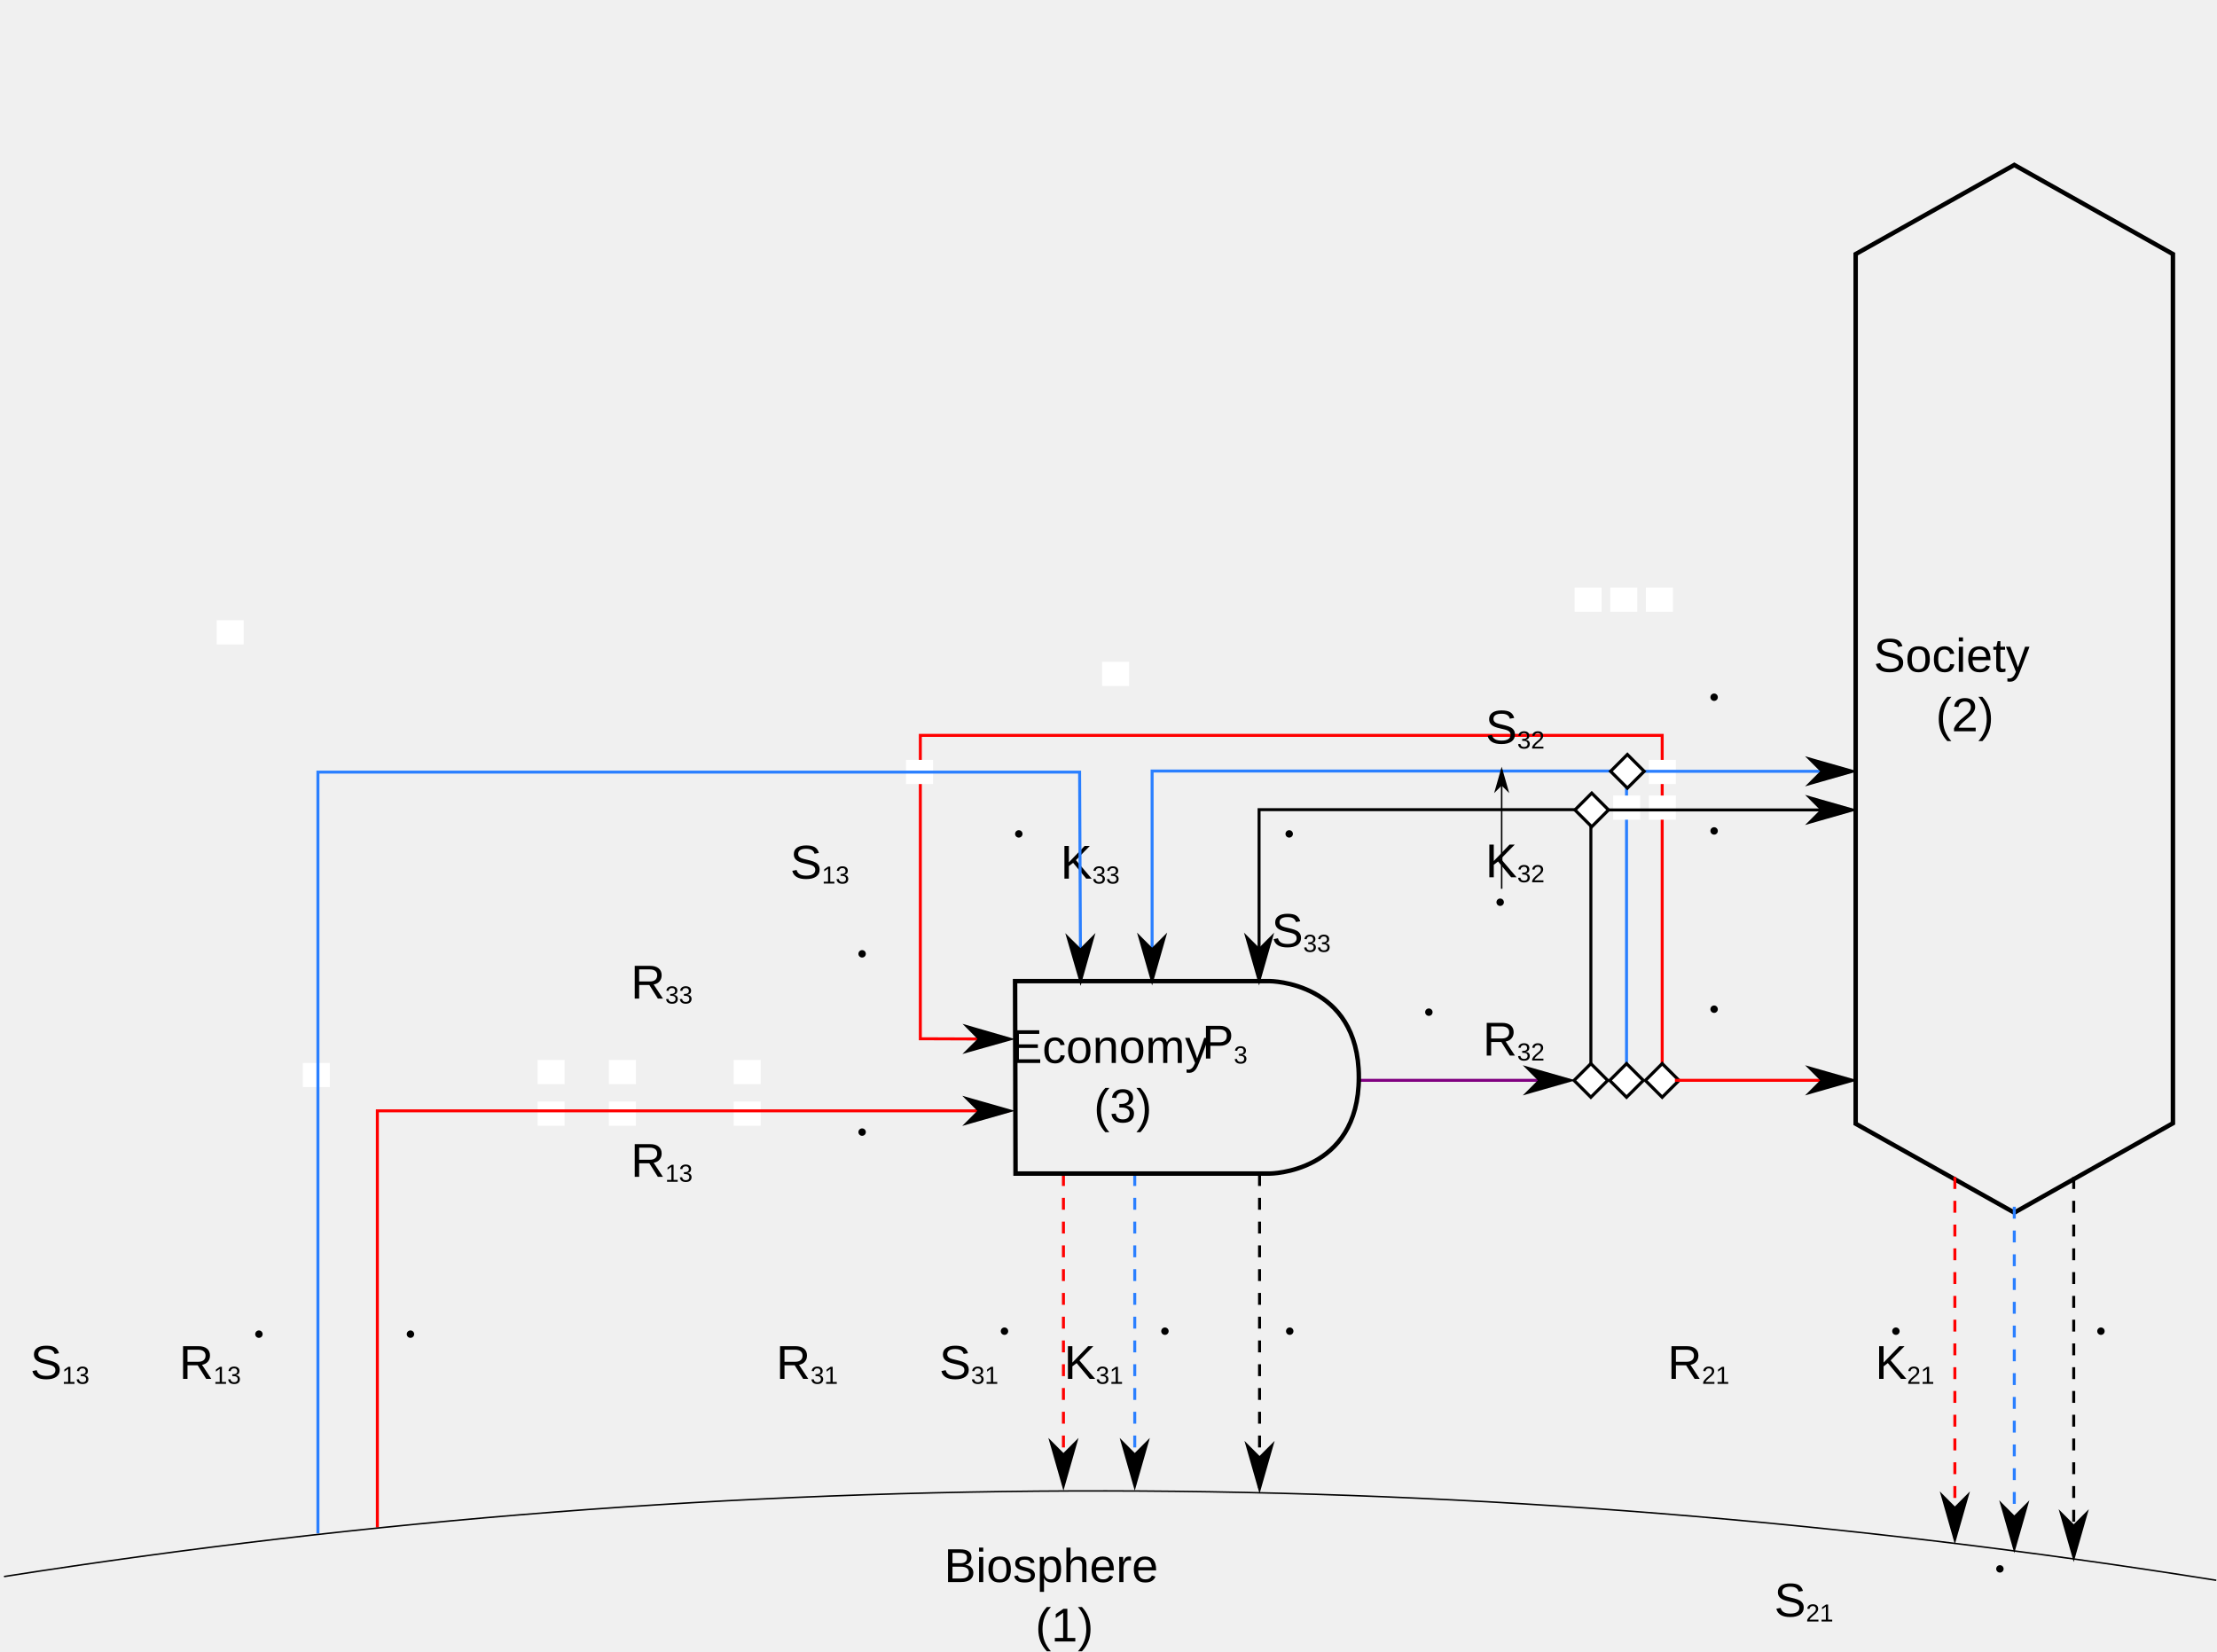
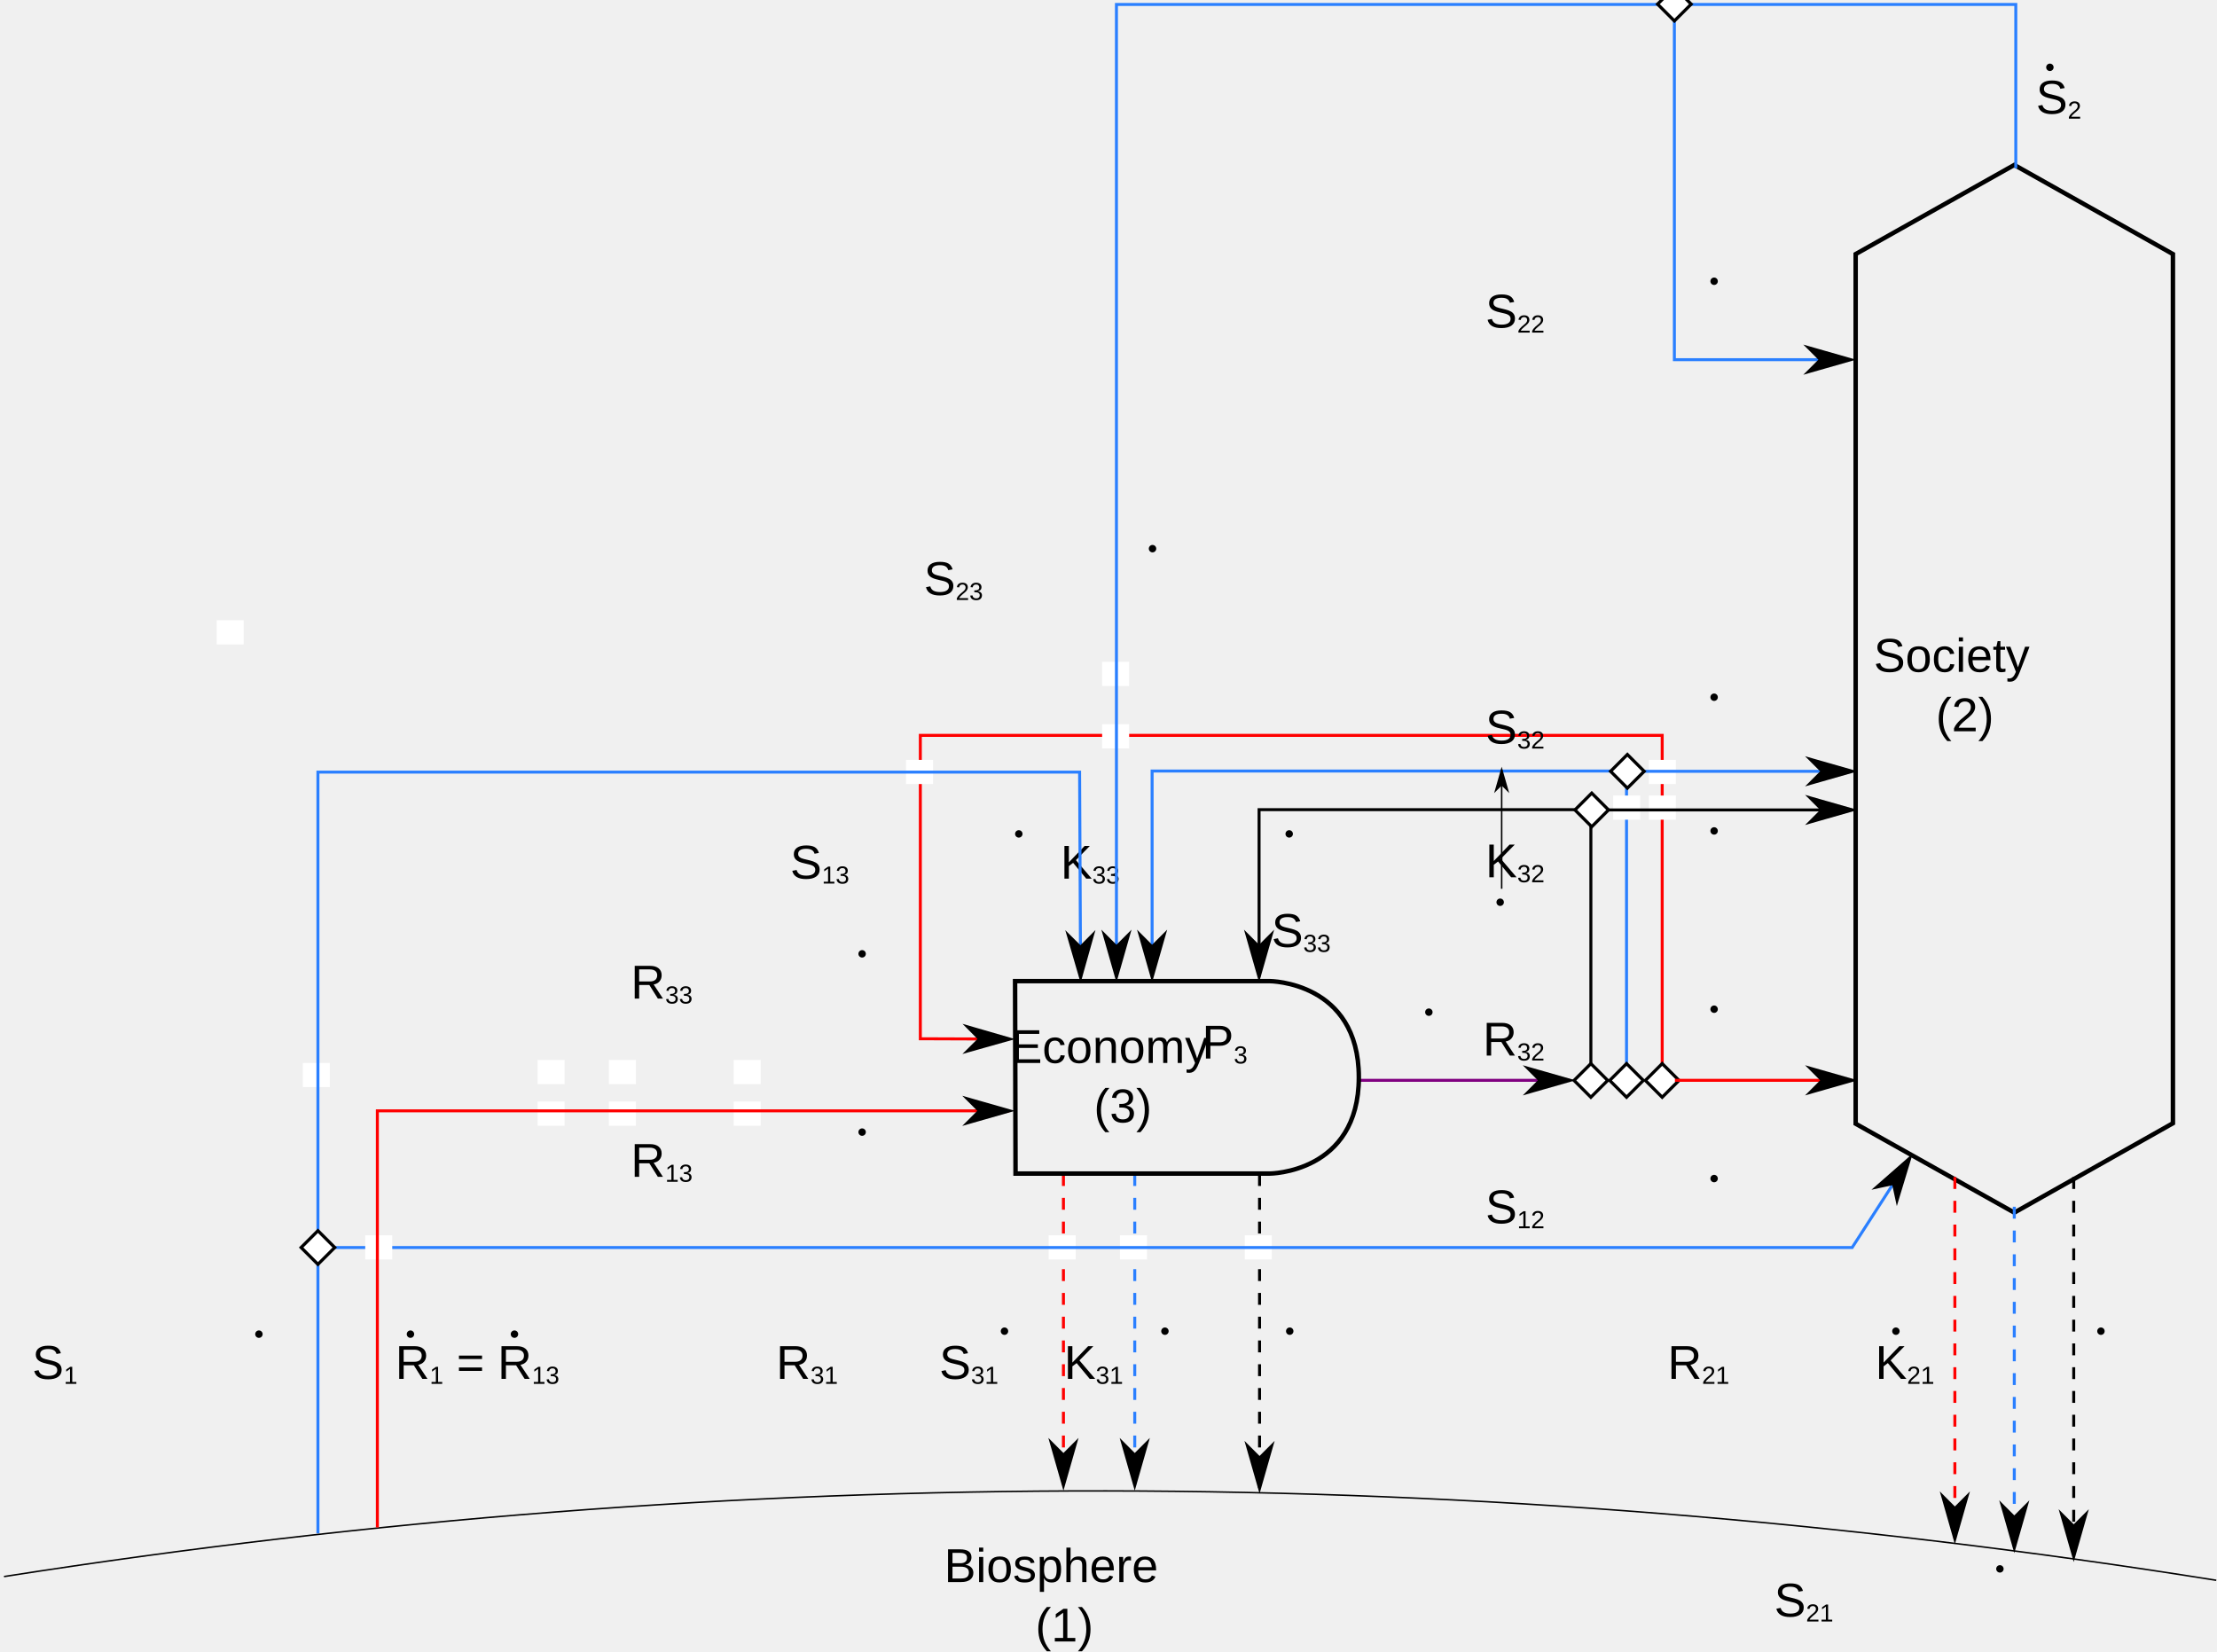
<svg xmlns="http://www.w3.org/2000/svg" version="1.1" width="1492.215" height="1111.64" id="svg2" xml:space="preserve">
  <defs id="defs6">
    <marker orient="auto" refY="0" refX="0" id="Arrow1Lstart" style="overflow:visible">
      <path id="path4143" d="M 0,0 5,-5 -12.5,0 5,5 0,0 z" style="fill-rule:evenodd;stroke:#000000;stroke-width:1pt;marker-start:none" transform="matrix(0.8,0,0,0.8,10,0)" />
    </marker>
    <marker orient="auto" refY="0" refX="0" id="Arrow1Lend" style="overflow:visible">
      <path id="path4132" d="M 0,0 5,-5 -12.5,0 5,5 0,0 z" style="fill-rule:evenodd;stroke:#000000;stroke-width:1pt;marker-start:none" transform="matrix(-0.8,0,0,-0.8,-10,0)" />
    </marker>
    <marker style="overflow:visible" id="InfiniteLineStart" refX="0" refY="0" orient="auto">
      <g id="g4065" transform="translate(-13,0)">
        <circle d="M 3.8,0 C 3.8,0.442 3.442,0.8 3,0.8 2.558,0.8 2.2,0.442 2.2,0 c 0,-0.442 0.358,-0.8 0.8,-0.8 0.442,0 0.8,0.358 0.8,0.8 z" id="circle4067" r="0.8" cy="0" cx="3" />
        <circle d="M 7.3,0 C 7.3,0.442 6.942,0.8 6.5,0.8 6.058,0.8 5.7,0.442 5.7,0 c 0,-0.442 0.358,-0.8 0.8,-0.8 0.442,0 0.8,0.358 0.8,0.8 z" id="circle4069" r="0.8" cy="0" cx="6.5" />
        <circle d="M 10.8,0 C 10.8,0.442 10.442,0.8 10,0.8 9.558,0.8 9.2,0.442 9.2,0 c 0,-0.442 0.358,-0.8 0.8,-0.8 0.442,0 0.8,0.358 0.8,0.8 z" id="circle4071" r="0.8" cy="0" cx="10" />
      </g>
    </marker>
    <marker orient="auto" refY="0" refX="0" id="InfiniteLineStart-3" style="overflow:visible">
      <g transform="translate(-13,0)" id="g4065-9">
        <circle cx="3" cy="0" r="0.8" id="circle4067-9" d="M 3.8,0 C 3.8,0.442 3.442,0.8 3,0.8 2.558,0.8 2.2,0.442 2.2,0 c 0,-0.442 0.358,-0.8 0.8,-0.8 0.442,0 0.8,0.358 0.8,0.8 z" />
        <circle cx="6.5" cy="0" r="0.8" id="circle4069-7" d="M 7.3,0 C 7.3,0.442 6.942,0.8 6.5,0.8 6.058,0.8 5.7,0.442 5.7,0 c 0,-0.442 0.358,-0.8 0.8,-0.8 0.442,0 0.8,0.358 0.8,0.8 z" />
        <circle cx="10" cy="0" r="0.8" id="circle4071-0" d="M 10.8,0 C 10.8,0.442 10.442,0.8 10,0.8 9.558,0.8 9.2,0.442 9.2,0 c 0,-0.442 0.358,-0.8 0.8,-0.8 0.442,0 0.8,0.358 0.8,0.8 z" />
      </g>
    </marker>
    <marker style="overflow:visible" id="Arrow1Lend-0" refX="0" refY="0" orient="auto">
      <path transform="matrix(-0.8,0,0,-0.8,-10,0)" style="fill-rule:evenodd;stroke:#000000;stroke-width:1pt;marker-start:none" d="M 0,0 5,-5 -12.5,0 5,5 0,0 z" id="path4132-2" />
    </marker>
    <marker style="overflow:visible" id="Arrow1Lstart-7" refX="0" refY="0" orient="auto">
      <path transform="matrix(0.8,0,0,0.8,10,0)" style="fill-rule:evenodd;stroke:#000000;stroke-width:1pt;marker-start:none" d="M 0,0 5,-5 -12.5,0 5,5 0,0 z" id="path4143-9" />
    </marker>
    <marker style="overflow:visible" id="EmptyDiamondL" refX="0" refY="0" orient="auto">
      <path transform="scale(0.8,0.8)" style="fill:#ffffff;fill-rule:evenodd;stroke:#000000;stroke-width:1pt;marker-start:none" d="M 0,-7.071 -7.071,0 0,7.071 7.071,0 0,-7.071 z" id="path4169" />
    </marker>
    <marker orient="auto" refY="0" refX="0" id="InfiniteLineStart-0" style="overflow:visible">
      <g transform="translate(-13,0)" id="g4065-5">
        <circle cx="3" cy="0" r="0.8" id="circle4067-6" d="M 3.8,0 C 3.8,0.442 3.442,0.8 3,0.8 2.558,0.8 2.2,0.442 2.2,0 c 0,-0.442 0.358,-0.8 0.8,-0.8 0.442,0 0.8,0.358 0.8,0.8 z" />
        <circle cx="6.5" cy="0" r="0.8" id="circle4069-78" d="M 7.3,0 C 7.3,0.442 6.942,0.8 6.5,0.8 6.058,0.8 5.7,0.442 5.7,0 c 0,-0.442 0.358,-0.8 0.8,-0.8 0.442,0 0.8,0.358 0.8,0.8 z" />
        <circle cx="10" cy="0" r="0.8" id="circle4071-06" d="M 10.8,0 C 10.8,0.442 10.442,0.8 10,0.8 9.558,0.8 9.2,0.442 9.2,0 c 0,-0.442 0.358,-0.8 0.8,-0.8 0.442,0 0.8,0.358 0.8,0.8 z" />
      </g>
    </marker>
    <marker style="overflow:visible" id="Arrow1Lend-7" refX="0" refY="0" orient="auto">
      <path transform="matrix(-0.8,0,0,-0.8,-10,0)" style="fill-rule:evenodd;stroke:#000000;stroke-width:1pt;marker-start:none" d="M 0,0 5,-5 -12.5,0 5,5 0,0 z" id="path4132-0" />
    </marker>
    <marker style="overflow:visible" id="Arrow1Lstart-0" refX="0" refY="0" orient="auto">
      <path transform="matrix(0.8,0,0,0.8,10,0)" style="fill-rule:evenodd;stroke:#000000;stroke-width:1pt;marker-start:none" d="M 0,0 5,-5 -12.5,0 5,5 0,0 z" id="path4143-5" />
    </marker>
  </defs>
  <g transform="matrix(1.25,0,0,-1.25,862.4153,701.1359)" id="g10">
    <g id="g12">
      <path id="path3114" d="m 205.095,-20.901 0,185.81 -399.462,0 0,-163.372 48,-0.172" style="fill:none;stroke:#ff0000;stroke-width:1.6;stroke-linecap:butt;stroke-linejoin:miter;stroke-opacity:1;marker-start:url(#EmptyDiamondL);marker-end:url(#Arrow1Lend)" />
-       <path style="fill:none;stroke:#2a7fff;stroke-width:1.6;stroke-linecap:butt;stroke-linejoin:miter;stroke-opacity:1;marker-start:url(#EmptyDiamondL);marker-end:url(#Arrow1Lend)" d="m 185.895,-20.901 0,166.61 -255.462,0 0,-112.344" id="path3112" />
+       <path style="fill:none;stroke:#2a7fff;stroke-width:1.6;stroke-linecap:butt;stroke-linejoin:miter;stroke-opacity:1;marker-start:url(#EmptyDiamondL);marker-end:url(#Arrow1Lend)" d="m 185.895,-20.901 0,166.61 -255.462,0 0,-110.744" id="path3112" />
      <rect style="fill:#ffffff;fill-opacity:1;stroke:none" id="rect5371" width="14.543" height="13.012" x="-400.47" y="9.886" transform="scale(1,-1)" />
      <rect transform="scale(1,-1)" y="9.886" x="-362.07" height="13.012" width="14.543" id="rect5373" style="fill:#ffffff;fill-opacity:1;stroke:none" />
      <rect style="fill:#ffffff;fill-opacity:1;stroke:none" id="rect5375" width="14.543" height="13.012" x="-294.87" y="9.886" transform="scale(1,-1)" />
      <rect transform="scale(1,-1)" y="32.286" x="-400.47" height="13.012" width="14.543" id="rect5377" style="fill:#ffffff;fill-opacity:1;stroke:none" />
      <rect style="fill:#ffffff;fill-opacity:1;stroke:none" id="rect5379" width="14.543" height="13.012" x="-362.07" y="32.286" transform="scale(1,-1)" />
      <rect transform="scale(1,-1)" y="32.286" x="-294.87" height="13.012" width="14.543" id="rect5381" style="fill:#ffffff;fill-opacity:1;stroke:none" />
      <rect transform="scale(1,-1)" y="11.486" x="-526.87" height="13.012" width="14.543" id="rect5369" style="fill:#ffffff;fill-opacity:1;stroke:none" />
      <rect style="fill:#ffffff;fill-opacity:1;stroke:none" id="rect5367" width="14.543" height="13.012" x="-573.27" y="-226.914" transform="scale(1,-1)" />
      <path d="m 211.957,-20.841 95.394,0" id="path6395" style="fill:none;stroke:#ff0000;stroke-width:1.6;stroke-linecap:butt;stroke-linejoin:miter;stroke-miterlimit:4;stroke-opacity:1;stroke-dasharray:none;marker-end:url(#Arrow1Lend-7)" />
      <rect transform="scale(1,-1)" y="-132.514" x="178.73" height="13.012" width="14.543" id="rect4281" style="fill:#ffffff;fill-opacity:1;stroke:none" />
      <rect style="fill:#ffffff;fill-opacity:1;stroke:none" id="rect4279" width="14.543" height="13.012" x="197.93" y="-132.514" transform="scale(1,-1)" />
      <rect transform="scale(1,-1)" y="-151.714" x="197.93" height="13.012" width="14.543" id="rect4277" style="fill:#ffffff;fill-opacity:1;stroke:none" />
      <rect style="fill:#ffffff;fill-opacity:1;stroke:none" id="rect4275" width="18.179" height="16.265" x="544.414" y="226.759" transform="matrix(0.8,0,0,-0.8,-637.6017,333.1218)" />
      <text transform="scale(1,-1)" id="text4115" y="291.016" x="-91.893" style="font-size:25.6px;font-style:normal;font-variant:normal;font-weight:normal;font-stretch:normal;text-align:center;line-height:125%;letter-spacing:0px;word-spacing:0px;text-anchor:middle;fill:#000000;fill-opacity:1;stroke:none;font-family:Arial;-inkscape-font-specification:Arial" xml:space="preserve">
        <tspan y="291.016" x="-91.893" id="tspan4117">Biosphere</tspan>
        <tspan y="323.016" x="-91.893" id="tspan4119">(1)</tspan>
      </text>
-       <path id="path3349" d="m -146.475,-37.278 -340.262,0 0,-224.344" style="fill:none;stroke:#ff0000;stroke-width:1.6;stroke-linecap:butt;stroke-linejoin:miter;stroke-opacity:1;marker-start:url(#Arrow1Lstart);marker-end:none" />
-       <text transform="scale(1,-1)" id="text4782" y="181.615" x="-446.362" style="font-size:25.6px;font-style:normal;font-variant:normal;font-weight:normal;font-stretch:normal;text-align:end;line-height:125%;letter-spacing:0px;word-spacing:0px;text-anchor:end;fill:#000000;fill-opacity:1;stroke:none;font-family:Arial;-inkscape-font-specification:Arial" xml:space="preserve">
-         <tspan id="tspan3042" x="-446.362" y="181.615">R<tspan style="font-size:52%;baseline-shift:sub" id="tspan3044">13</tspan>
+       <text transform="scale(1,-1)" id="text4782" y="181.615" x="-477.059" style="font-size:25.6px;font-style:normal;font-variant:normal;font-weight:normal;font-stretch:normal;text-align:start;line-height:125%;letter-spacing:0px;word-spacing:0px;text-anchor:start;fill:#000000;fill-opacity:1;stroke:none;font-family:Arial;-inkscape-font-specification:Arial" xml:space="preserve">
+         <tspan id="tspan3042" x="-477.059" y="181.615">R<tspan style="font-size:52%;baseline-shift:sub" id="tspan4207">1</tspan> = R<tspan style="font-size:52%;text-align:start;text-anchor:start;baseline-shift:sub" id="tspan3044">13</tspan>
        </tspan>
      </text>
      <path transform="matrix(0.07404241,0,0,-0.1031305,-455.4258,-131.7017)" d="m -155.143,250.419 c 0,10.71 -12.093,19.393 -27.012,19.393 -14.918,0 -27.012,-8.682 -27.012,-19.393 0,-10.71 12.093,-19.393 27.012,-19.393 14.918,0 27.012,8.682 27.012,19.393 z" id="path4796" style="fill:#000000;fill-opacity:1;stroke:none" />
      <text xml:space="preserve" style="font-size:25.6px;font-style:normal;font-variant:normal;font-weight:normal;font-stretch:normal;text-align:end;line-height:125%;letter-spacing:0px;word-spacing:0px;text-anchor:end;fill:#000000;fill-opacity:1;stroke:none;font-family:Arial;-inkscape-font-specification:Arial" x="-203.162" y="72.815" id="text4806" transform="scale(1,-1)">
        <tspan id="tspan4808" x="-203.162" y="72.815">R<tspan style="font-size:52%;baseline-shift:sub" id="tspan4810">13</tspan>
        </tspan>
      </text>
      <path style="fill:#000000;fill-opacity:1;stroke:none" id="path4812" d="m -155.143,250.419 c 0,10.71 -12.093,19.393 -27.012,19.393 -14.918,0 -27.012,-8.682 -27.012,-19.393 0,-10.71 12.093,-19.393 27.012,-19.393 14.918,0 27.012,8.682 27.012,19.393 z" transform="matrix(0.07404241,0,0,-0.1031305,-212.2258,-22.90169)" />
      <text xml:space="preserve" style="font-size:25.6px;font-style:normal;font-variant:normal;font-weight:normal;font-stretch:normal;text-align:center;line-height:125%;letter-spacing:0px;word-spacing:0px;text-anchor:middle;fill:#000000;fill-opacity:1;stroke:none;font-family:Arial;-inkscape-font-specification:Arial" x="392.962" y="-199.124" id="text3119" transform="scale(1,-1)">
        <tspan id="tspan3123" x="392.962" y="-199.124">Society</tspan>
        <tspan id="tspan3125" x="392.962" y="-167.124">(2)</tspan>
      </text>
      <path d="m 309.271,-44.212 0,468.3 85.42,48 85.417,-48 0,-468.047 -85.417,-48.125 z" id="path4124" style="fill:none;stroke:#000000;stroke-width:2.4;stroke-linecap:butt;stroke-linejoin:miter;stroke-miterlimit:4;stroke-opacity:1;stroke-dasharray:none" />
      <path d="m 394.689,-88.931 0,-183.394" id="path4841" style="fill:none;stroke:#2a7fff;stroke-width:1.6;stroke-linecap:butt;stroke-linejoin:miter;stroke-miterlimit:4;stroke-opacity:1;stroke-dasharray:6.4, 6.4;stroke-dashoffset:0;marker-end:url(#Arrow1Lend)" />
      <text transform="scale(1,-1)" id="text4843" y="309.615" x="411.094" style="font-size:25.6px;font-style:normal;font-variant:normal;font-weight:normal;font-stretch:normal;text-align:end;line-height:125%;letter-spacing:0px;word-spacing:0px;text-anchor:end;fill:#000000;fill-opacity:1;stroke:none;font-family:Arial;-inkscape-font-specification:Arial" xml:space="preserve">
        <tspan y="309.615" x="411.094" id="tspan4845">S<tspan id="tspan4847" style="font-size:52%;baseline-shift:sub">21</tspan>
        </tspan>
      </text>
      <path transform="matrix(0.07404241,0,0,-0.1031305,400.4304,-258.1017)" d="m -155.143,250.419 c 0,10.71 -12.093,19.393 -27.012,19.393 -14.918,0 -27.012,-8.682 -27.012,-19.393 0,-10.71 12.093,-19.393 27.012,-19.393 14.918,0 27.012,8.682 27.012,19.393 z" id="path4849" style="fill:#000000;fill-opacity:1;stroke:none" />
      <path style="fill:none;stroke:#2a7fff;stroke-width:1.6;stroke-linecap:butt;stroke-linejoin:miter;stroke-miterlimit:4;stroke-opacity:1;stroke-dasharray:6.4, 6.4;stroke-dashoffset:0;marker-end:url(#Arrow1Lend)" id="path3164" d="m -78.911,-71.331 0,-167.394" />
      <text xml:space="preserve" style="font-size:25.6px;font-style:normal;font-variant:normal;font-weight:normal;font-stretch:normal;text-align:end;line-height:125%;letter-spacing:0px;word-spacing:0px;text-anchor:end;fill:#000000;fill-opacity:1;stroke:none;font-family:Arial;-inkscape-font-specification:Arial" x="-38.506" y="181.615" id="text3166" transform="scale(1,-1)">
        <tspan id="tspan3168" x="-38.506" y="181.615">S<tspan style="font-size:52%;baseline-shift:sub" id="tspan3170">31</tspan>
        </tspan>
      </text>
      <path style="fill:#000000;fill-opacity:1;stroke:none" id="path3172" d="m -155.143,250.419 c 0,10.71 -12.093,19.393 -27.012,19.393 -14.918,0 -27.012,-8.682 -27.012,-19.393 0,-10.71 12.093,-19.393 27.012,-19.393 14.918,0 27.012,8.682 27.012,19.393 z" transform="matrix(0.07404241,0,0,-0.1031305,-49.16961,-130.1017)" />
      <path d="m -117.311,-71.331 0,-167.394" id="path3124" style="fill:none;stroke:#ff0000;stroke-width:1.6;stroke-linecap:butt;stroke-linejoin:miter;stroke-miterlimit:4;stroke-opacity:1;stroke-dasharray:6.4, 6.4;stroke-dashoffset:0;marker-end:url(#Arrow1Lend)" />
      <text transform="scale(1,-1)" id="text3126" y="181.615" x="-124.906" style="font-size:25.6px;font-style:normal;font-variant:normal;font-weight:normal;font-stretch:normal;text-align:end;line-height:125%;letter-spacing:0px;word-spacing:0px;text-anchor:end;fill:#000000;fill-opacity:1;stroke:none;font-family:Arial;-inkscape-font-specification:Arial" xml:space="preserve">
        <tspan y="181.615" x="-124.906" id="tspan3128">R<tspan id="tspan3130" style="font-size:52%;baseline-shift:sub">31</tspan>
        </tspan>
      </text>
      <path transform="matrix(0.07404241,0,0,-0.1031305,-135.5696,-130.1017)" d="m -155.143,250.419 c 0,10.71 -12.093,19.393 -27.012,19.393 -14.918,0 -27.012,-8.682 -27.012,-19.393 0,-10.71 12.093,-19.393 27.012,-19.393 14.918,0 27.012,8.682 27.012,19.393 z" id="path3133" style="fill:#000000;fill-opacity:1;stroke:none" />
      <path d="m -11.711,-71.331 0,-168.994" id="path3135" style="fill:none;stroke:#000000;stroke-width:1.6;stroke-linecap:butt;stroke-linejoin:miter;stroke-miterlimit:4;stroke-opacity:1;stroke-dasharray:6.4, 6.4;stroke-dashoffset:0;marker-end:url(#Arrow1Lend)" />
      <text transform="scale(1,-1)" id="text3137" y="181.615" x="28.694" style="font-size:25.6px;font-style:normal;font-variant:normal;font-weight:normal;font-stretch:normal;text-align:end;line-height:125%;letter-spacing:0px;word-spacing:0px;text-anchor:end;fill:#000000;fill-opacity:1;stroke:none;font-family:Arial;-inkscape-font-specification:Arial" xml:space="preserve">
        <tspan y="181.615" x="28.694" id="tspan3139">K<tspan id="tspan3141" style="font-size:52%;baseline-shift:sub">31</tspan>
        </tspan>
      </text>
      <path transform="matrix(0.07404241,0,0,-0.1031305,18.03039,-130.1017)" d="m -155.143,250.419 c 0,10.71 -12.093,19.393 -27.012,19.393 -14.918,0 -27.012,-8.682 -27.012,-19.393 0,-10.71 12.093,-19.393 27.012,-19.393 14.918,0 27.012,8.682 27.012,19.393 z" id="path3143" style="fill:#000000;fill-opacity:1;stroke:none" />
      <path style="fill:none;stroke:#ff0000;stroke-width:1.6;stroke-linecap:butt;stroke-linejoin:miter;stroke-miterlimit:4;stroke-opacity:1;stroke-dasharray:6.4, 6.4;stroke-dashoffset:0;marker-end:url(#Arrow1Lend)" id="path4255" d="m 362.689,-72.931 0,-194.594" />
      <text xml:space="preserve" style="font-size:25.6px;font-style:normal;font-variant:normal;font-weight:normal;font-stretch:normal;text-align:end;line-height:125%;letter-spacing:0px;word-spacing:0px;text-anchor:end;fill:#000000;fill-opacity:1;stroke:none;font-family:Arial;-inkscape-font-specification:Arial" x="355.094" y="181.615" id="text4257" transform="scale(1,-1)">
        <tspan id="tspan4259" x="355.094" y="181.615">R<tspan style="font-size:52%;baseline-shift:sub" id="tspan4261">21</tspan>
        </tspan>
      </text>
      <path style="fill:#000000;fill-opacity:1;stroke:none" id="path4263" d="m -155.143,250.419 c 0,10.71 -12.093,19.393 -27.012,19.393 -14.918,0 -27.012,-8.682 -27.012,-19.393 0,-10.71 12.093,-19.393 27.012,-19.393 14.918,0 27.012,8.682 27.012,19.393 z" transform="matrix(0.07404241,0,0,-0.1031305,344.4304,-130.1017)" />
      <path d="m 426.689,-72.931 0,-204.194" id="path4265" style="fill:none;stroke:#000000;stroke-width:1.6;stroke-linecap:butt;stroke-linejoin:miter;stroke-miterlimit:4;stroke-opacity:1;stroke-dasharray:6.4, 6.4;stroke-dashoffset:0;marker-end:url(#Arrow1Lend)" />
      <text transform="scale(1,-1)" id="text4267" y="181.615" x="465.494" style="font-size:25.6px;font-style:normal;font-variant:normal;font-weight:normal;font-stretch:normal;text-align:end;line-height:125%;letter-spacing:0px;word-spacing:0px;text-anchor:end;fill:#000000;fill-opacity:1;stroke:none;font-family:Arial;-inkscape-font-specification:Arial" xml:space="preserve">
        <tspan y="181.615" x="465.494" id="tspan4269">K<tspan id="tspan4271" style="font-size:52%;baseline-shift:sub">21</tspan>
        </tspan>
      </text>
      <path transform="matrix(0.07404241,0,0,-0.1031305,454.8304,-130.1017)" d="m -155.143,250.419 c 0,10.71 -12.093,19.393 -27.012,19.393 -14.918,0 -27.012,-8.682 -27.012,-19.393 0,-10.71 12.093,-19.393 27.012,-19.393 14.918,0 27.012,8.682 27.012,19.393 z" id="path4273" style="fill:#000000;fill-opacity:1;stroke:none" />
      <text xml:space="preserve" style="font-size:40px;font-style:normal;font-weight:normal;line-height:125%;letter-spacing:0px;word-spacing:0px;fill:#000000;fill-opacity:1;stroke:none;font-family:Sans" x="1491.808" y="664.912" id="text3105" transform="matrix(0.8,0,0,-0.8,-637.6017,333.1218)">
        <tspan id="tspan3107" x="1491.808" y="664.912" />
      </text>
      <g id="g10-3" transform="translate(1225.022,-64.78471)">
        <g id="g12-9">
          <text transform="matrix(0.8,0,0,-0.8,-637.6017,333.1218)" id="text3105-3" y="664.912" x="1491.808" style="font-size:40px;font-style:normal;font-weight:normal;line-height:125%;letter-spacing:0px;word-spacing:0px;fill:#000000;fill-opacity:1;stroke:none;font-family:Sans" xml:space="preserve">
            <tspan y="664.912" x="1491.808" id="tspan3107-8" />
          </text>
        </g>
      </g>
      <path style="fill:none;stroke:#800080;stroke-width:1.6;stroke-linecap:butt;stroke-linejoin:miter;stroke-miterlimit:4;stroke-opacity:1;stroke-dasharray:none;marker-end:url(#Arrow1Lend-7)" id="path24" d="m 40.757,-20.841 114.594,0" />
      <g id="g5963" transform="translate(-21.79792,11.2)">
        <path d="m -121.554,21.379 137.1,0 c 0,0 48,-0.209 48,-51.82 -2.6e-4,-51.611 -48,-51.817 -48,-51.817 l -136.847,0 z" id="path14" style="fill:none;stroke:#000000;stroke-width:2.4;stroke-linecap:butt;stroke-linejoin:miter;stroke-miterlimit:4;stroke-opacity:1;stroke-dasharray:none" />
        <text xml:space="preserve" style="font-size:25.6px;font-style:normal;font-variant:normal;font-weight:normal;font-stretch:normal;text-align:center;line-height:125%;letter-spacing:0px;word-spacing:0px;text-anchor:middle;fill:#000000;fill-opacity:1;stroke:none;font-family:Arial;-inkscape-font-specification:Arial" x="-31.504" y="22.689" id="text3085" transform="scale(1,-1)">
          <tspan id="tspan3089" x="-31.504" y="22.689">Economy</tspan>
          <tspan x="-31.504" y="54.689" id="tspan3115">(3)</tspan>
        </text>
      </g>
-       <path id="path4774" d="m 166.695,-20.901 0,145.81 -178.662,0 0,-91.544" style="fill:none;stroke:#000000;stroke-width:1.6;stroke-linecap:butt;stroke-linejoin:miter;stroke-opacity:1;marker-start:url(#EmptyDiamondL);marker-end:url(#Arrow1Lend)" />
+       <path id="path4774" d="m 166.695,-20.901 0,145.81 -178.662,0 0,-89.944" style="fill:none;stroke:#000000;stroke-width:1.6;stroke-linecap:butt;stroke-linejoin:miter;stroke-opacity:1;marker-start:url(#EmptyDiamondL);marker-end:url(#Arrow1Lend)" />
      <text transform="scale(1,-1)" id="text4981" y="9.113" x="95.607" style="font-size:25.6px;font-style:normal;font-variant:normal;font-weight:normal;font-stretch:normal;text-align:end;line-height:125%;letter-spacing:0px;word-spacing:0px;text-anchor:end;fill:#000000;fill-opacity:1;stroke:none;font-family:Arial;-inkscape-font-specification:Arial" xml:space="preserve">
        <tspan y="9.113" x="95.607" id="tspan4983">P<tspan id="tspan4985" style="font-size:52%;baseline-shift:sub">3</tspan>
        </tspan>
      </text>
      <text transform="scale(1,-1)" id="text5029" y="-50.972" x="140.407" style="font-size:25.6px;font-style:normal;font-variant:normal;font-weight:normal;font-stretch:normal;text-align:end;line-height:125%;letter-spacing:0px;word-spacing:0px;text-anchor:end;fill:#000000;fill-opacity:1;stroke:none;font-family:Arial;-inkscape-font-specification:Arial" xml:space="preserve">
        <tspan y="-50.972" x="140.407" id="tspan5031">S<tspan id="tspan5033" style="font-size:52%;baseline-shift:sub">33</tspan>
        </tspan>
      </text>
      <path transform="matrix(0.07404241,0,0,-0.1031305,131.3436,100.8853)" d="m -155.143,250.419 c 0,10.71 -12.093,19.393 -27.012,19.393 -14.918,0 -27.012,-8.682 -27.012,-19.393 0,-10.71 12.093,-19.393 27.012,-19.393 14.918,0 27.012,8.682 27.012,19.393 z" id="path3105" style="fill:#000000;fill-opacity:1;stroke:none" />
      <path transform="matrix(0.07404241,0,0,-0.1031305,92.9436,41.6853)" d="m -155.143,250.419 c 0,10.71 -12.093,19.393 -27.012,19.393 -14.918,0 -27.012,-8.682 -27.012,-19.393 0,-10.71 12.093,-19.393 27.012,-19.393 14.918,0 27.012,8.682 27.012,19.393 z" id="path3125" style="fill:#000000;fill-opacity:1;stroke:none" />
      <text xml:space="preserve" style="font-size:25.6px;font-style:normal;font-variant:normal;font-weight:normal;font-stretch:normal;text-align:end;line-height:125%;letter-spacing:0px;word-spacing:0px;text-anchor:end;fill:#000000;fill-opacity:1;stroke:none;font-family:Arial;-inkscape-font-specification:Arial" x="255.607" y="-160.487" id="text6397" transform="scale(1,-1)">
        <tspan id="tspan6399" x="255.607" y="-160.487">S<tspan style="font-size:52%;baseline-shift:sub" id="tspan6401">32</tspan>
        </tspan>
      </text>
      <path style="fill:#000000;fill-opacity:1;stroke:none" id="path6403" d="m -155.143,250.419 c 0,10.71 -12.093,19.393 -27.012,19.393 -14.918,0 -27.012,-8.682 -27.012,-19.393 0,-10.71 12.093,-19.393 27.012,-19.393 14.918,0 27.012,8.682 27.012,19.393 z" transform="matrix(0.07404241,0,0,-0.1031305,246.5436,211.2853)" />
      <text xml:space="preserve" style="font-size:25.6px;font-style:normal;font-variant:normal;font-weight:normal;font-stretch:normal;text-align:end;line-height:125%;letter-spacing:0px;word-spacing:0px;text-anchor:end;fill:#000000;fill-opacity:1;stroke:none;font-family:Arial;-inkscape-font-specification:Arial" x="26.807" y="-87.772" id="text3116" transform="scale(1,-1)">
        <tspan id="tspan3118" x="26.807" y="-87.772">K<tspan style="font-size:52%;baseline-shift:sub" id="tspan3120">33</tspan>
        </tspan>
      </text>
      <path style="fill:#000000;fill-opacity:1;stroke:none" id="path3122" d="m -155.143,250.419 c 0,10.71 -12.093,19.393 -27.012,19.393 -14.918,0 -27.012,-8.682 -27.012,-19.393 0,-10.71 12.093,-19.393 27.012,-19.393 14.918,0 27.012,8.682 27.012,19.393 z" transform="matrix(0.07404241,0,0,-0.1031305,17.74359,137.6853)" />
      <path style="fill:none;stroke:#000000;stroke-width:1.6;stroke-linecap:butt;stroke-linejoin:miter;stroke-miterlimit:4;stroke-opacity:1;stroke-dasharray:none;marker-start:url(#EmptyDiamondL);marker-end:url(#Arrow1Lend-7)" id="path3145" d="m 167.157,124.759 140.194,0" />
      <path d="m 186.357,145.559 120.994,0" id="path4211" style="fill:none;stroke:#2a7fff;stroke-width:1.6;stroke-linecap:butt;stroke-linejoin:miter;stroke-miterlimit:4;stroke-opacity:1;stroke-dasharray:none;marker-start:url(#EmptyDiamondL);marker-end:url(#Arrow1Lend-7)" />
-       <path style="fill:none;stroke:#2a7fff;stroke-width:1.6;stroke-linecap:butt;stroke-linejoin:miter;stroke-opacity:1;marker-start:url(#Arrow1Lstart);marker-end:none" d="m -108.075,33.122 -0.531,112 -410.131,0 0,-409.944" id="path4213" />
+       <path style="fill:none;stroke:#2a7fff;stroke-width:1.6;stroke-linecap:butt;stroke-linejoin:miter;stroke-opacity:1;marker-start:url(#Arrow1Lstart);marker-end:none" d="m -108.075,34.722 -0.531,110.4 -410.131,0 0,-409.944" id="path4213" />
      <text transform="scale(1,-1)" id="text4215" y="-88.487" x="255.607" style="font-size:25.6px;font-style:normal;font-variant:normal;font-weight:normal;font-stretch:normal;text-align:end;line-height:125%;letter-spacing:0px;word-spacing:0px;text-anchor:end;fill:#000000;fill-opacity:1;stroke:none;font-family:Arial;-inkscape-font-specification:Arial" xml:space="preserve">
        <tspan y="-88.487" x="255.607" id="tspan4217">K<tspan id="tspan4219" style="font-size:52%;baseline-shift:sub">32</tspan>
        </tspan>
      </text>
      <path transform="matrix(0.07404241,0,0,-0.1031305,246.5436,139.2853)" d="m -155.143,250.419 c 0,10.71 -12.093,19.393 -27.012,19.393 -14.918,0 -27.012,-8.682 -27.012,-19.393 0,-10.71 12.093,-19.393 27.012,-19.393 14.918,0 27.012,8.682 27.012,19.393 z" id="path4221" style="fill:#000000;fill-opacity:1;stroke:none" />
      <text xml:space="preserve" style="font-size:25.6px;font-style:normal;font-variant:normal;font-weight:normal;font-stretch:normal;text-align:end;line-height:125%;letter-spacing:0px;word-spacing:0px;text-anchor:end;fill:#000000;fill-opacity:1;stroke:none;font-family:Arial;-inkscape-font-specification:Arial" x="255.607" y="7.513" id="text4223" transform="scale(1,-1)">
        <tspan id="tspan4225" x="255.607" y="7.513">R<tspan style="font-size:52%;baseline-shift:sub" id="tspan4227">32</tspan>
        </tspan>
      </text>
      <path style="fill:#000000;fill-opacity:1;stroke:none" id="path4229" d="m -155.143,250.419 c 0,10.71 -12.093,19.393 -27.012,19.393 -14.918,0 -27.012,-8.682 -27.012,-19.393 0,-10.71 12.093,-19.393 27.012,-19.393 14.918,0 27.012,8.682 27.012,19.393 z" transform="matrix(0.07404241,0,0,-0.1031305,246.5436,43.2853)" />
      <text xml:space="preserve" style="font-size:25.6px;font-style:normal;font-variant:normal;font-weight:normal;font-stretch:normal;text-align:end;line-height:125%;letter-spacing:0px;word-spacing:0px;text-anchor:end;fill:#000000;fill-opacity:1;stroke:none;font-family:Arial;-inkscape-font-specification:Arial" x="-118.793" y="-87.772" id="text4231" transform="scale(1,-1)">
        <tspan id="tspan4233" x="-118.793" y="-87.772">S<tspan style="font-size:52%;baseline-shift:sub" id="tspan4235">13</tspan>
        </tspan>
      </text>
      <path style="fill:#000000;fill-opacity:1;stroke:none" id="path4237" d="m -155.143,250.419 c 0,10.71 -12.093,19.393 -27.012,19.393 -14.918,0 -27.012,-8.682 -27.012,-19.393 0,-10.71 12.093,-19.393 27.012,-19.393 14.918,0 27.012,8.682 27.012,19.393 z" transform="matrix(0.07404241,0,0,-0.1031305,-127.8564,137.6853)" />
      <text transform="scale(1,-1)" id="text4239" y="-23.185" x="-203.162" style="font-size:25.6px;font-style:normal;font-variant:normal;font-weight:normal;font-stretch:normal;text-align:end;line-height:125%;letter-spacing:0px;word-spacing:0px;text-anchor:end;fill:#000000;fill-opacity:1;stroke:none;font-family:Arial;-inkscape-font-specification:Arial" xml:space="preserve">
        <tspan y="-23.185" x="-203.162" id="tspan4241">R<tspan id="tspan4243" style="font-size:52%;baseline-shift:sub">33</tspan>
        </tspan>
      </text>
      <path transform="matrix(0.07404241,0,0,-0.1031305,-212.2258,73.09831)" d="m -155.143,250.419 c 0,10.71 -12.093,19.393 -27.012,19.393 -14.918,0 -27.012,-8.682 -27.012,-19.393 0,-10.71 12.093,-19.393 27.012,-19.393 14.918,0 27.012,8.682 27.012,19.393 z" id="path4245" style="fill:#000000;fill-opacity:1;stroke:none" />
-       <text xml:space="preserve" style="font-size:25.6px;font-style:normal;font-variant:normal;font-weight:normal;font-stretch:normal;text-align:end;line-height:125%;letter-spacing:0px;word-spacing:0px;text-anchor:end;fill:#000000;fill-opacity:1;stroke:none;font-family:Arial;-inkscape-font-specification:Arial" x="-527.962" y="181.615" id="text4247" transform="scale(1,-1)">
-         <tspan y="181.615" x="-527.962" id="tspan4249">S<tspan id="tspan4251" style="font-size:52%;baseline-shift:sub">13</tspan>
+       <text xml:space="preserve" style="font-size:25.6px;font-style:normal;font-variant:normal;font-weight:normal;font-stretch:normal;text-align:end;line-height:125%;letter-spacing:0px;word-spacing:0px;text-anchor:end;fill:#000000;fill-opacity:1;stroke:none;font-family:Arial;-inkscape-font-specification:Arial" x="-534.362" y="181.615" id="text4247" transform="scale(1,-1)">
+         <tspan y="181.615" x="-534.362" id="tspan4249">S<tspan style="font-size:52%;baseline-shift:sub" id="tspan4228">1</tspan>
        </tspan>
      </text>
      <path style="fill:#000000;fill-opacity:1;stroke:none" id="path4253" d="m -155.143,250.419 c 0,10.71 -12.093,19.393 -27.012,19.393 -14.918,0 -27.012,-8.682 -27.012,-19.393 0,-10.71 12.093,-19.393 27.012,-19.393 14.918,0 27.012,8.682 27.012,19.393 z" transform="matrix(0.07404241,0,0,-0.1031305,-537.0258,-131.7017)" />
-       <rect transform="scale(1,-1)" y="-244.514" x="177.13" height="13.012" width="14.543" id="rect5399" style="fill:#ffffff;fill-opacity:1;stroke:none" />
-       <rect style="fill:#ffffff;fill-opacity:1;stroke:none" id="rect5401" width="14.543" height="13.012" x="196.33" y="-244.514" transform="scale(1,-1)" />
-       <rect style="fill:#ffffff;fill-opacity:1;stroke:none" id="rect5403" width="14.543" height="13.012" x="157.93" y="-244.514" transform="scale(1,-1)" />
+       <rect transform="scale(1,-1)" y="-170.914" x="-96.47" height="13.012" width="14.543" id="rect5399" style="fill:#ffffff;fill-opacity:1;stroke:none" />
      <rect transform="scale(1,-1)" y="-204.514" x="-96.47" height="13.012" width="14.543" id="rect5411" style="fill:#ffffff;fill-opacity:1;stroke:none" />
      <path id="path6114" d="m 118.664,82.307 0,64.174" style="fill:none;stroke:#000000;stroke-width:0.8px;stroke-linecap:butt;stroke-linejoin:miter;stroke-opacity:1;marker-end:url(#Arrow1Lend-7)" />
      <path style="fill:none;stroke:#000000;stroke-width:0.8px;stroke-linecap:butt;stroke-linejoin:miter;stroke-opacity:1" d="m -687.781,-288.069 c 394.415,61.799 791.458,61.868 1191.221,-2.005" id="path3256" />
+       <path id="path3131" d="m 395.495,470.299 0,88.21 -484.262,0 0,-523.544" style="fill:none;stroke:#2a7fff;stroke-width:1.6;stroke-linecap:butt;stroke-linejoin:miter;stroke-opacity:1;marker-start:none;marker-end:url(#Arrow1Lend)" />
+       <path id="path4197" d="m 211.658,558.684 0,-191.462 94.744,0" style="fill:none;stroke:#2a7fff;stroke-width:1.6;stroke-linecap:butt;stroke-linejoin:miter;stroke-opacity:1;marker-start:url(#EmptyDiamondL);marker-end:url(#Arrow1Lend)" />
+       <text transform="scale(1,-1)" id="text4199" y="-384.487" x="255.607" style="font-size:25.6px;font-style:normal;font-variant:normal;font-weight:normal;font-stretch:normal;text-align:end;line-height:125%;letter-spacing:0px;word-spacing:0px;text-anchor:end;fill:#000000;fill-opacity:1;stroke:none;font-family:Arial;-inkscape-font-specification:Arial" xml:space="preserve">
+         <tspan y="-384.487" x="255.607" id="tspan4201">S<tspan id="tspan4203" style="font-size:52%;baseline-shift:sub">22</tspan>
+         </tspan>
+       </text>
+       <path transform="matrix(0.07404241,0,0,-0.1031305,246.5436,435.2853)" d="m -155.143,250.419 c 0,10.71 -12.093,19.393 -27.012,19.393 -14.918,0 -27.012,-8.682 -27.012,-19.393 0,-10.71 12.093,-19.393 27.012,-19.393 14.918,0 27.012,8.682 27.012,19.393 z" id="path4205" style="fill:#000000;fill-opacity:1;stroke:none" />
+       <path style="fill:#000000;fill-opacity:1;stroke:none" id="path4209" d="m -155.143,250.419 c 0,10.71 -12.093,19.393 -27.012,19.393 -14.918,0 -27.012,-8.682 -27.012,-19.393 0,-10.71 12.093,-19.393 27.012,-19.393 14.918,0 27.012,8.682 27.012,19.393 z" transform="matrix(0.07404241,0,0,-0.1031305,-399.4258,-131.7017)" />
+       <text xml:space="preserve" style="font-size:25.6px;font-style:normal;font-variant:normal;font-weight:normal;font-stretch:normal;text-align:start;line-height:125%;letter-spacing:0px;word-spacing:0px;text-anchor:start;fill:#000000;fill-opacity:1;stroke:none;font-family:Arial;-inkscape-font-specification:Arial" x="406.346" y="-499.687" id="text4211" transform="scale(1,-1)">
+         <tspan id="tspan4213" x="406.346" y="-499.687">S<tspan style="font-size:52%;text-align:start;text-anchor:start;baseline-shift:sub" id="tspan4215">2</tspan>
+         </tspan>
+       </text>
+       <path style="fill:#000000;fill-opacity:1;stroke:none" id="path4217" d="m -155.143,250.419 c 0,10.71 -12.093,19.393 -27.012,19.393 -14.918,0 -27.012,-8.682 -27.012,-19.393 0,-10.71 12.093,-19.393 27.012,-19.393 14.918,0 27.012,8.682 27.012,19.393 z" transform="matrix(0.07404241,0,0,-0.1031305,427.3436,550.4853)" />
+       <text xml:space="preserve" style="font-size:25.6px;font-style:normal;font-variant:normal;font-weight:normal;font-stretch:normal;text-align:end;line-height:125%;letter-spacing:0px;word-spacing:0px;text-anchor:end;fill:#000000;fill-opacity:1;stroke:none;font-family:Arial;-inkscape-font-specification:Arial" x="-46.793" y="-240.487" id="text4219" transform="scale(1,-1)">
+         <tspan id="tspan4221" x="-46.793" y="-240.487">S<tspan style="font-size:52%;baseline-shift:sub" id="tspan4223">23</tspan>
+         </tspan>
+       </text>
+       <path style="fill:#000000;fill-opacity:1;stroke:none" id="path4225" d="m -155.143,250.419 c 0,10.71 -12.093,19.393 -27.012,19.393 -14.918,0 -27.012,-8.682 -27.012,-19.393 0,-10.71 12.093,-19.393 27.012,-19.393 14.918,0 27.012,8.682 27.012,19.393 z" transform="matrix(0.07404241,0,0,-0.1031305,-55.8564,291.2853)" />
+       <text transform="scale(1,-1)" id="text4213" y="97.828" x="255.607" style="font-size:25.6px;font-style:normal;font-variant:normal;font-weight:normal;font-stretch:normal;text-align:end;line-height:125%;letter-spacing:0px;word-spacing:0px;text-anchor:end;fill:#000000;fill-opacity:1;stroke:none;font-family:Arial;-inkscape-font-specification:Arial" xml:space="preserve">
+         <tspan y="97.828" x="255.607" id="tspan4216">S<tspan id="tspan4218" style="font-size:52%;baseline-shift:sub">12</tspan>
+         </tspan>
+       </text>
+       <path transform="matrix(0.07404241,0,0,-0.1031305,246.5436,-47.9147)" d="m -155.143,250.419 a 27.012,19.393 0 1 1 -54.023,0 27.012,19.393 0 1 1 54.023,0 z" id="path4220" style="fill:#000000;fill-opacity:1;stroke:none" />
+       <rect transform="scale(1,-1)" y="104.286" x="-125.27" height="13.012" width="14.543" id="rect4222" style="fill:#ffffff;fill-opacity:1;stroke:none" />
+       <rect style="fill:#ffffff;fill-opacity:1;stroke:none" id="rect4224" width="14.543" height="13.012" x="-86.87" y="104.286" transform="scale(1,-1)" />
+       <rect transform="scale(1,-1)" y="104.286" x="-19.67" height="13.012" width="14.543" id="rect4226" style="fill:#ffffff;fill-opacity:1;stroke:none" />
+       <path id="path3147" d="m 338.325,-62.878 -30.931,-48 -826.131,0" style="fill:none;stroke:#2a7fff;stroke-width:1.6;stroke-linecap:butt;stroke-linejoin:miter;stroke-opacity:1;marker-start:url(#Arrow1Lstart);marker-end:url(#EmptyDiamondL)" />
+       <rect style="fill:#ffffff;fill-opacity:1;stroke:none" id="rect4228" width="14.543" height="13.012" x="-493.27" y="104.286" transform="scale(1,-1)" />
+       <path id="path3349" d="m -146.475,-37.278 -340.262,0 0,-224.344" style="fill:none;stroke:#ff0000;stroke-width:1.6;stroke-linecap:butt;stroke-linejoin:miter;stroke-opacity:1;marker-start:url(#Arrow1Lstart);marker-end:none" />
    </g>
  </g>
</svg>
